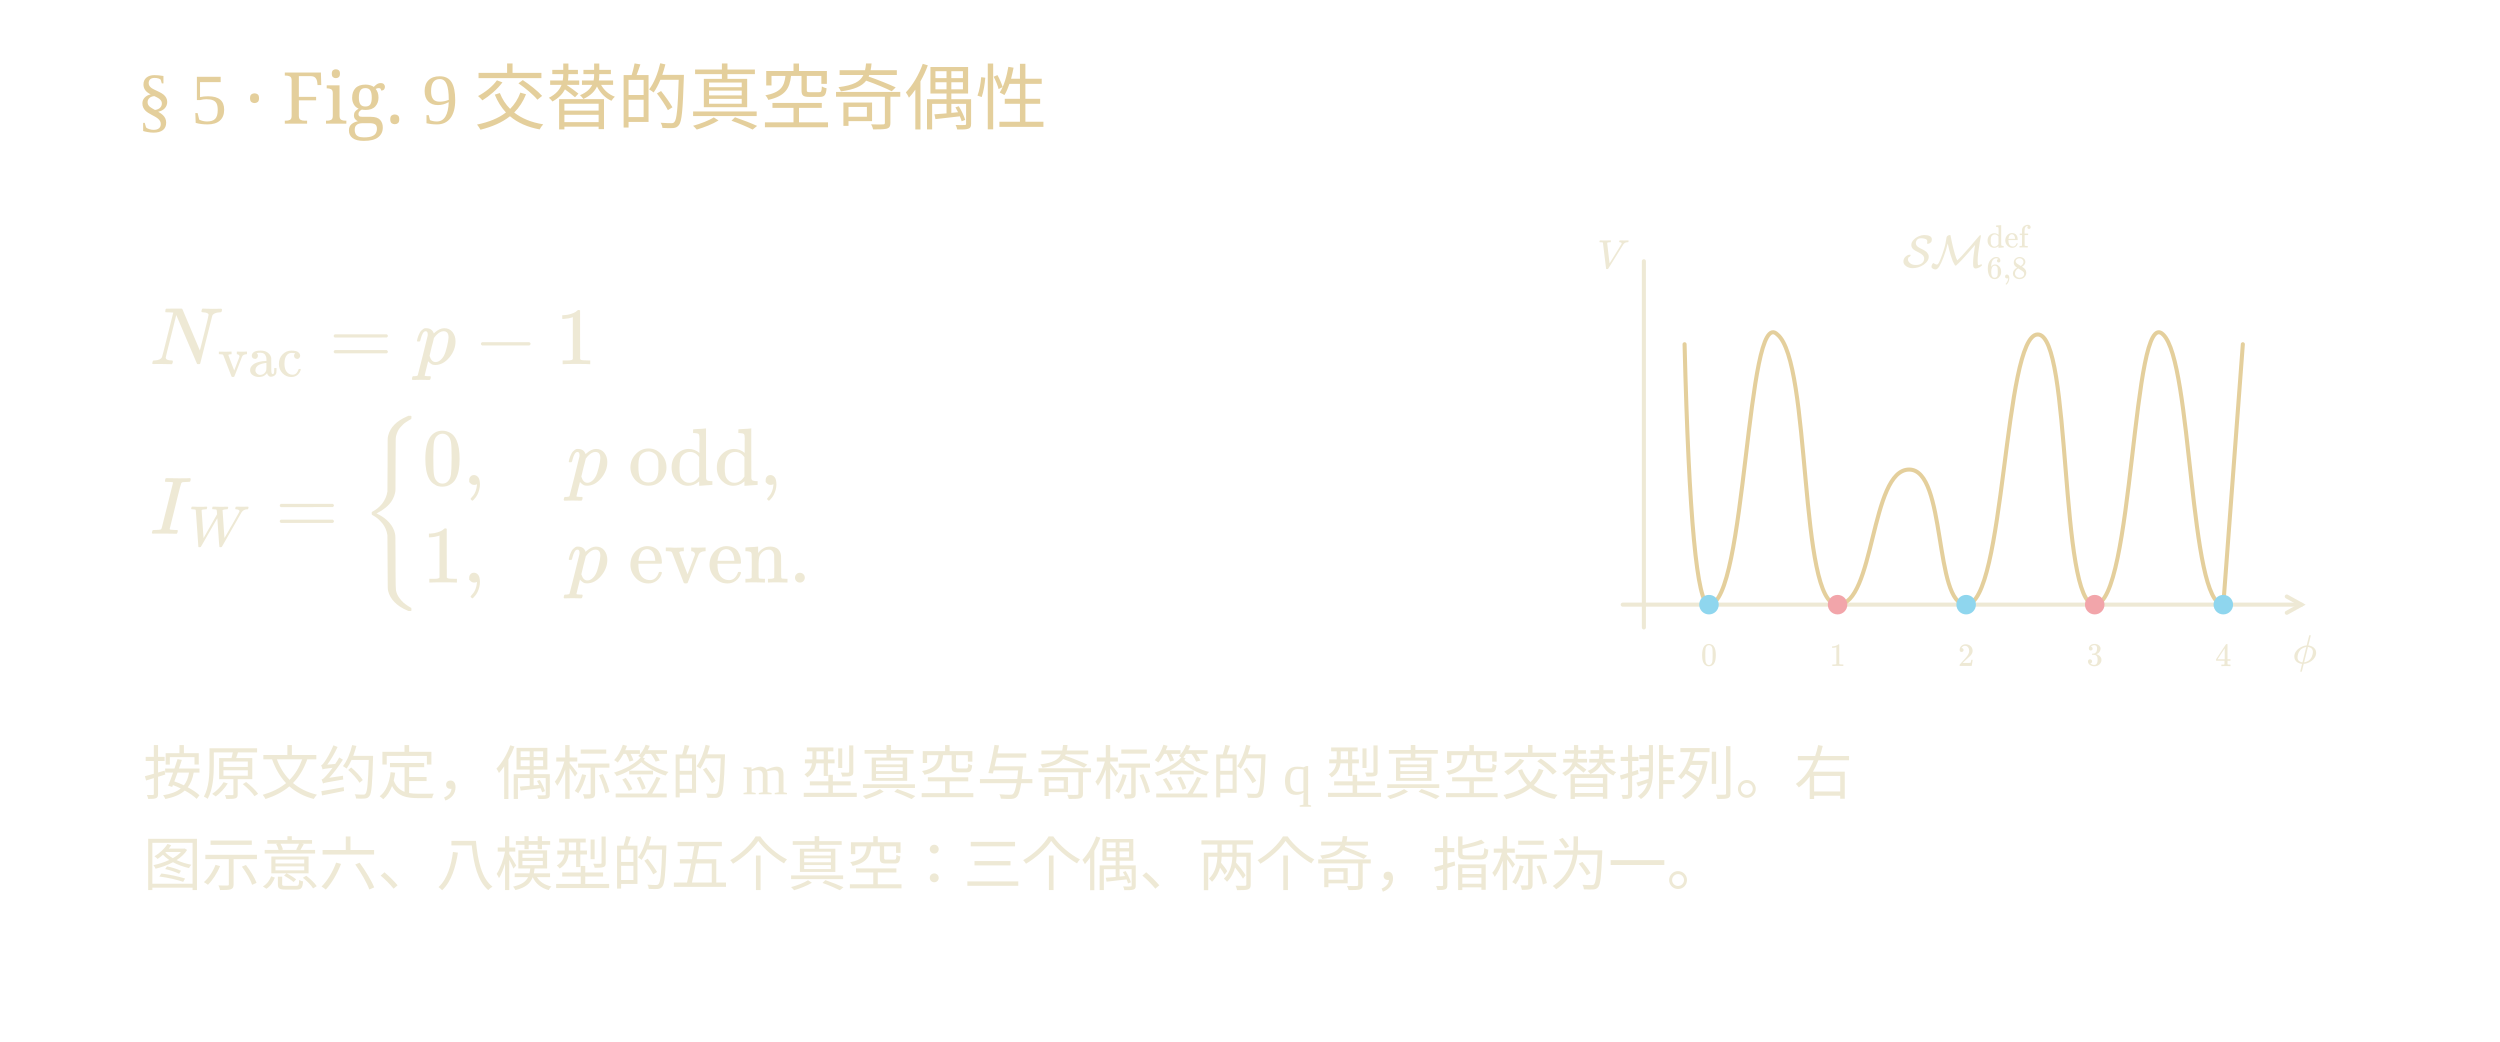
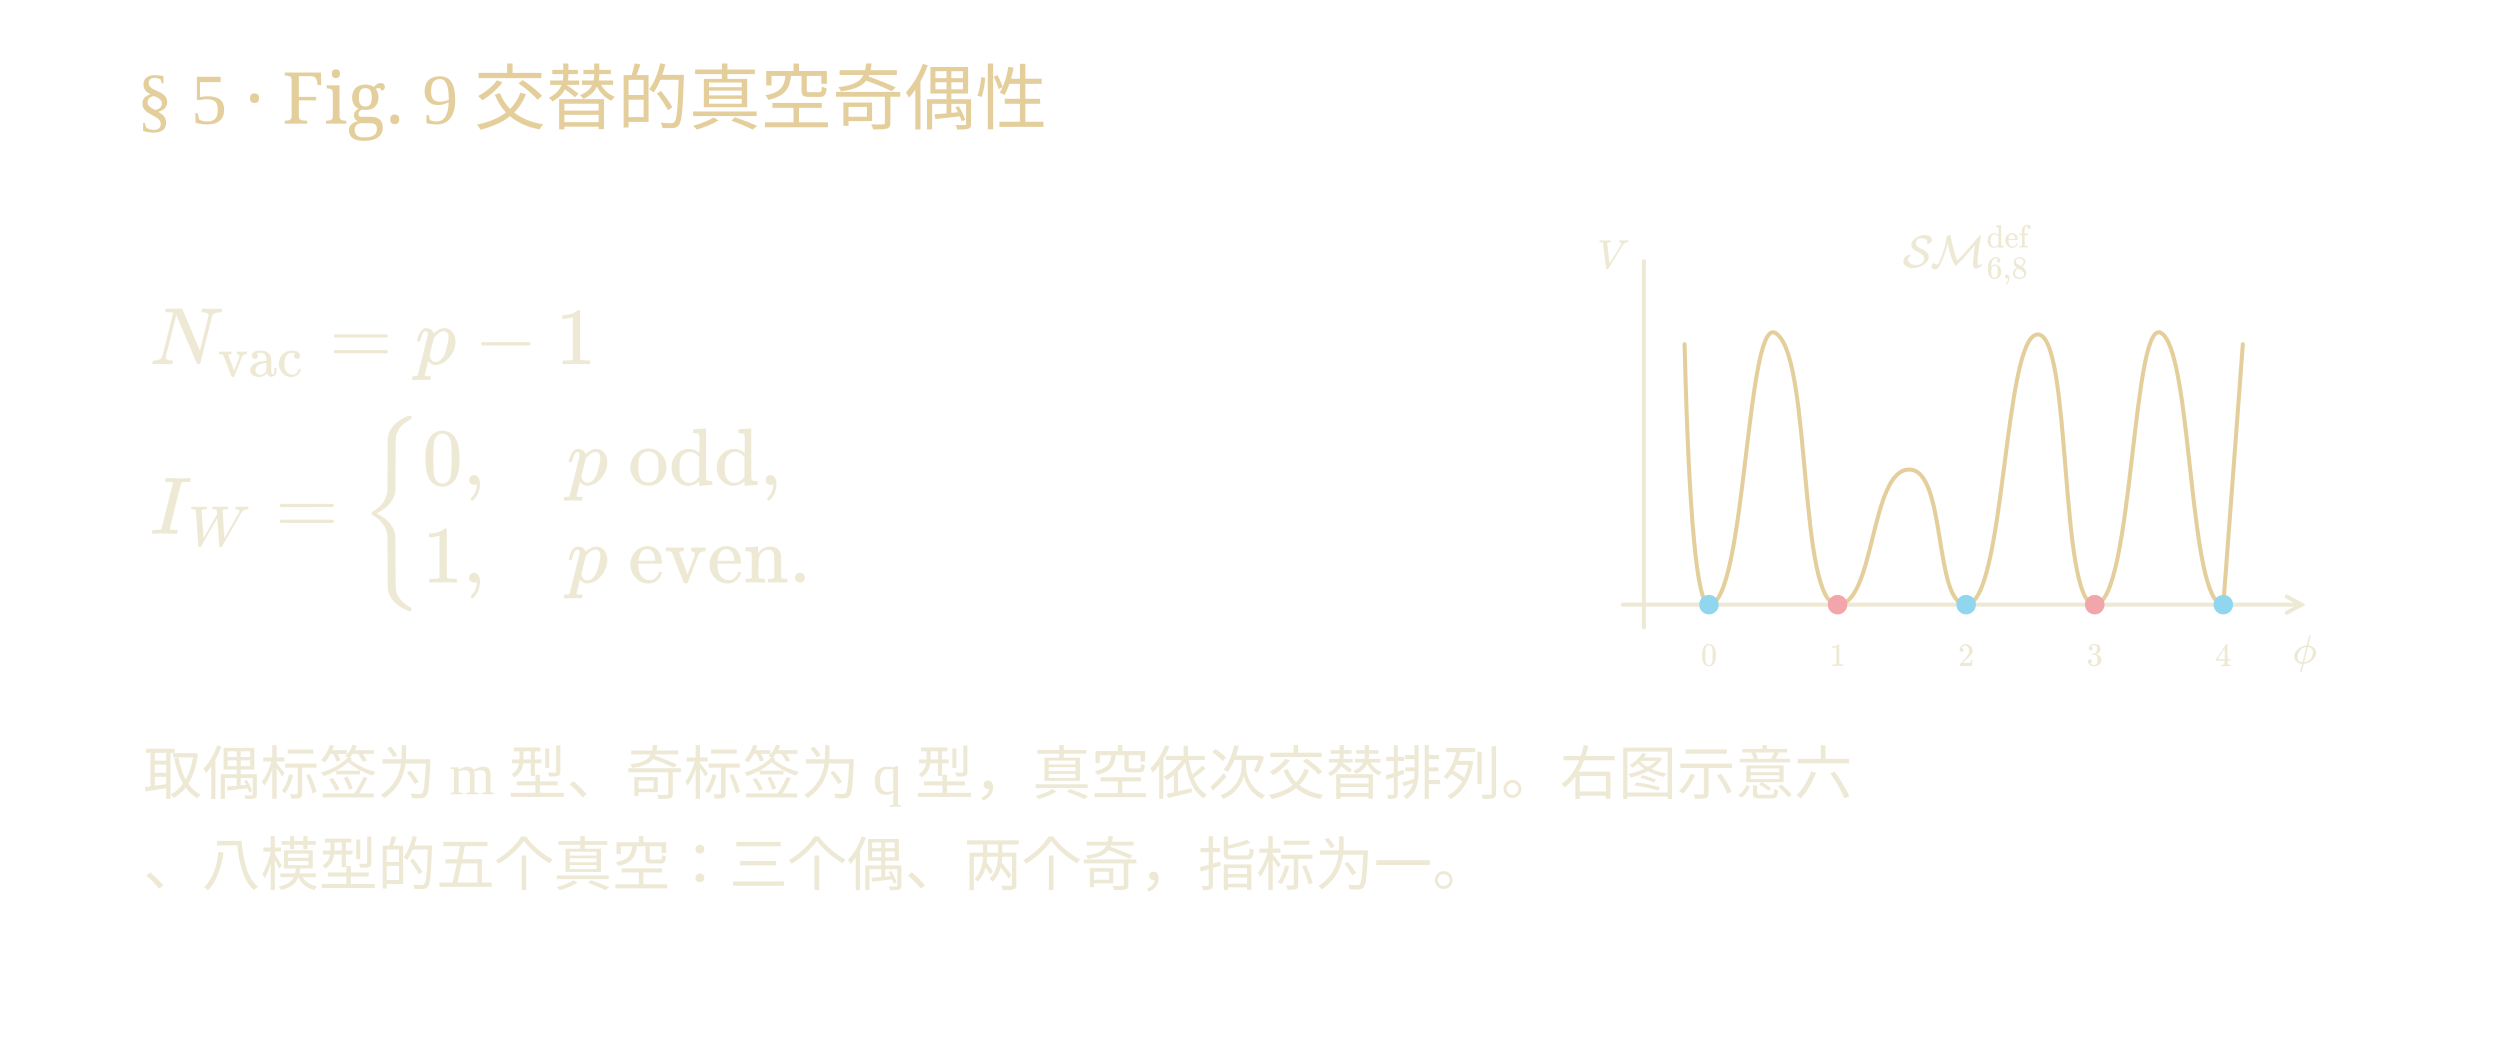
<svg xmlns="http://www.w3.org/2000/svg" width="1536" height="640" viewBox="0 0 1536 640">
  <g fill="#eee9d5" font-family="Kaiti SC, STKaiti, KaiTi, PingFang SC, serif">
    <text x="84" y="76" font-size="44" fill="#e4cf9c">
      <tspan font-family="Times New Roman, serif">§</tspan>
      <tspan font-family="Times New Roman, serif">5</tspan> · Fig. <tspan font-family="Times New Roman, serif">9</tspan>  交替的真空奇偶性</text>
    <svg x="92" y="122.5" width="1350" height="320" viewBox="0 0 1350 320">
      <svg x="0" y="67.1" width="406.43" height="185.8" viewBox="0 0 8128.6 3716">
        <svg x="0" y="0" width="5485.9" height="877" viewBox="0 -683 5485.9 877">
          <g stroke="#eee9d5" fill="#eee9d5" stroke-width="0" transform="scale(1,-1)">
            <g data-mml-node="math">
              <g data-mml-node="msub">
                <g data-mml-node="mi">
                  <path data-c="1D441" d="M234 637Q231 637 226 637Q201 637 196 638T191 649Q191 676 202 682Q204 683 299 683Q376 683 387 683T401 677Q612 181 616 168L670 381Q723 592 723 606Q723 633 659 637Q635 637 635 648Q635 650 637 660Q641 676 643 679T653 683Q656 683 684 682T767 680Q817 680 843 681T873 682Q888 682 888 672Q888 650 880 642Q878 637 858 637Q787 633 769 597L620 7Q618 0 599 0Q585 0 582 2Q579 5 453 305L326 604L261 344Q196 88 196 79Q201 46 268 46H278Q284 41 284 38T282 19Q278 6 272 0H259Q228 2 151 2Q123 2 100 2T63 2T46 1Q31 1 31 10Q31 14 34 26T39 40Q41 46 62 46Q130 49 150 85Q154 91 221 362L289 634Q287 635 234 637Z" />
                </g>
                <g data-mml-node="TeXAtom" transform="translate(836,-150) scale(0.707)" data-mjx-texclass="ORD">
                  <g data-mml-node="mi">
                    <path data-c="76" d="M338 431Q344 429 422 429Q479 429 503 431H508V385H497Q439 381 423 345Q421 341 356 172T288 -2Q283 -11 263 -11Q244 -11 239 -2Q99 359 98 364Q93 378 82 381T43 385H19V431H25L33 430Q41 430 53 430T79 430T104 429T122 428Q217 428 232 431H240V385H226Q187 384 184 370Q184 366 235 234L286 102L377 341V349Q377 363 367 372T349 383T335 385H331V431H338Z" />
                  </g>
                  <g data-mml-node="mi" transform="translate(528,0)">
                    <path data-c="61" d="M137 305T115 305T78 320T63 359Q63 394 97 421T218 448Q291 448 336 416T396 340Q401 326 401 309T402 194V124Q402 76 407 58T428 40Q443 40 448 56T453 109V145H493V106Q492 66 490 59Q481 29 455 12T400 -6T353 12T329 54V58L327 55Q325 52 322 49T314 40T302 29T287 17T269 6T247 -2T221 -8T190 -11Q130 -11 82 20T34 107Q34 128 41 147T68 188T116 225T194 253T304 268H318V290Q318 324 312 340Q290 411 215 411Q197 411 181 410T156 406T148 403Q170 388 170 359Q170 334 154 320ZM126 106Q126 75 150 51T209 26Q247 26 276 49T315 109Q317 116 318 175Q318 233 317 233Q309 233 296 232T251 223T193 203T147 166T126 106Z" />
                  </g>
                  <g data-mml-node="mi" transform="translate(1028,0)">
                    <path data-c="63" d="M370 305T349 305T313 320T297 358Q297 381 312 396Q317 401 317 402T307 404Q281 408 258 408Q209 408 178 376Q131 329 131 219Q131 137 162 90Q203 29 272 29Q313 29 338 55T374 117Q376 125 379 127T395 129H409Q415 123 415 120Q415 116 411 104T395 71T366 33T318 2T249 -11Q163 -11 99 53T34 214Q34 318 99 383T250 448T370 421T404 357Q404 334 387 320Z" />
                  </g>
                </g>
              </g>
              <g data-mml-node="mo" transform="translate(2204.6,0)">
                <path data-c="3D" d="M56 347Q56 360 70 367H707Q722 359 722 347Q722 336 708 328L390 327H72Q56 332 56 347ZM56 153Q56 168 72 173H708Q722 163 722 153Q722 140 707 133H70Q56 140 56 153Z" />
              </g>
              <g data-mml-node="mi" transform="translate(3260.4,0)">
                <path data-c="1D45D" d="M23 287Q24 290 25 295T30 317T40 348T55 381T75 411T101 433T134 442Q209 442 230 378L240 387Q302 442 358 442Q423 442 460 395T497 281Q497 173 421 82T249 -10Q227 -10 210 -4Q199 1 187 11T168 28L161 36Q160 35 139 -51T118 -138Q118 -144 126 -145T163 -148H188Q194 -155 194 -157T191 -175Q188 -187 185 -190T172 -194Q170 -194 161 -194T127 -193T65 -192Q-5 -192 -24 -194H-32Q-39 -187 -39 -183Q-37 -156 -26 -148H-6Q28 -147 33 -136Q36 -130 94 103T155 350Q156 355 156 364Q156 405 131 405Q109 405 94 377T71 316T59 280Q57 278 43 278H29Q23 284 23 287ZM178 102Q200 26 252 26Q282 26 310 49T356 107Q374 141 392 215T411 325V331Q411 405 350 405Q339 405 328 402T306 393T286 380T269 365T254 350T243 336T235 326L232 322Q232 321 229 308T218 264T204 212Q178 106 178 102Z" />
              </g>
              <g data-mml-node="mo" transform="translate(3985.6,0)">
                <path data-c="2212" d="M84 237T84 250T98 270H679Q694 262 694 250T679 230H98Q84 237 84 250Z" />
              </g>
              <g data-mml-node="mn" transform="translate(4985.9,0)">
                <path data-c="31" d="M213 578L200 573Q186 568 160 563T102 556H83V602H102Q149 604 189 617T245 641T273 663Q275 666 285 666Q294 666 302 660V361L303 61Q310 54 315 52T339 48T401 46H427V0H416Q395 3 257 3Q121 3 100 0H88V46H114Q136 46 152 46T177 47T193 50T201 52T207 57T213 61V578Z" />
              </g>
            </g>
          </g>
        </svg>
        <svg x="0" y="1317" width="8128.6" height="2399" viewBox="0 -1449.5 8128.6 2399">
          <g stroke="#eee9d5" fill="#eee9d5" stroke-width="0" transform="scale(1,-1)">
            <g data-mml-node="math">
              <g data-mml-node="msub">
                <g data-mml-node="mi">
                  <path data-c="1D43C" d="M43 1Q26 1 26 10Q26 12 29 24Q34 43 39 45Q42 46 54 46H60Q120 46 136 53Q137 53 138 54Q143 56 149 77T198 273Q210 318 216 344Q286 624 286 626Q284 630 284 631Q274 637 213 637H193Q184 643 189 662Q193 677 195 680T209 683H213Q285 681 359 681Q481 681 487 683H497Q504 676 504 672T501 655T494 639Q491 637 471 637Q440 637 407 634Q393 631 388 623Q381 609 337 432Q326 385 315 341Q245 65 245 59Q245 52 255 50T307 46H339Q345 38 345 37T342 19Q338 6 332 0H316Q279 2 179 2Q143 2 113 2T65 2T43 1Z" />
                </g>
                <g data-mml-node="mi" transform="translate(473,-150) scale(0.707)">
                  <path data-c="1D44A" d="M436 683Q450 683 486 682T553 680Q604 680 638 681T677 682Q695 682 695 674Q695 670 692 659Q687 641 683 639T661 637Q636 636 621 632T600 624T597 615Q597 603 613 377T629 138L631 141Q633 144 637 151T649 170T666 200T690 241T720 295T759 362Q863 546 877 572T892 604Q892 619 873 628T831 637Q817 637 817 647Q817 650 819 660Q823 676 825 679T839 682Q842 682 856 682T895 682T949 681Q1015 681 1034 683Q1048 683 1048 672Q1048 666 1045 655T1038 640T1028 637Q1006 637 988 631T958 617T939 600T927 584L923 578L754 282Q586 -14 585 -15Q579 -22 561 -22Q546 -22 542 -17Q539 -14 523 229T506 480L494 462Q472 425 366 239Q222 -13 220 -15T215 -19Q210 -22 197 -22Q178 -22 176 -15Q176 -12 154 304T131 622Q129 631 121 633T82 637H58Q51 644 51 648Q52 671 64 683H76Q118 680 176 680Q301 680 313 683H323Q329 677 329 674T327 656Q322 641 318 637H297Q236 634 232 620Q262 160 266 136L501 550L499 587Q496 629 489 632Q483 636 447 637Q428 637 422 639T416 648Q416 650 418 660Q419 664 420 669T421 676T424 680T428 682T436 683Z" />
                </g>
              </g>
              <g data-mml-node="mo" transform="translate(1541.8,0)">
                <path data-c="3D" d="M56 347Q56 360 70 367H707Q722 359 722 347Q722 336 708 328L390 327H72Q56 332 56 347ZM56 153Q56 168 72 173H708Q722 163 722 153Q722 140 707 133H70Q56 140 56 153Z" />
              </g>
              <g data-mml-node="mrow" transform="translate(2597.6,0)">
                <g data-mml-node="mo" transform="translate(0 -0.5)">
                  <path data-c="7B" d="M618 -943L612 -949H582L568 -943Q472 -903 411 -841T332 -703Q327 -682 327 -653T325 -350Q324 -28 323 -18Q317 24 301 61T264 124T221 171T179 205T147 225T132 234Q130 238 130 250Q130 255 130 258T131 264T132 267T134 269T139 272T144 275Q207 308 256 367Q310 436 323 519Q324 529 325 851Q326 1124 326 1154T332 1205Q369 1358 566 1443L582 1450H612L618 1444V1429Q618 1413 616 1411L608 1406Q599 1402 585 1393T552 1372T515 1343T479 1305T449 1257T429 1200Q425 1180 425 1152T423 851Q422 579 422 549T416 498Q407 459 388 424T346 364T297 318T250 284T214 264T197 254L188 251L205 242Q290 200 345 138T416 3Q421 -18 421 -48T423 -349Q423 -397 423 -472Q424 -677 428 -694Q429 -697 429 -699Q434 -722 443 -743T465 -782T491 -816T519 -845T548 -868T574 -886T595 -899T610 -908L616 -910Q618 -912 618 -928V-943Z" />
                </g>
                <g data-mml-node="mtable" transform="translate(750,0)">
                  <g data-mml-node="mtr" transform="translate(0,600)">
                    <g data-mml-node="mtd">
                      <g data-mml-node="mn">
                        <path data-c="30" d="M96 585Q152 666 249 666Q297 666 345 640T423 548Q460 465 460 320Q460 165 417 83Q397 41 362 16T301 -15T250 -22Q224 -22 198 -16T137 16T82 83Q39 165 39 320Q39 494 96 585ZM321 597Q291 629 250 629Q208 629 178 597Q153 571 145 525T137 333Q137 175 145 125T181 46Q209 16 250 16Q290 16 318 46Q347 76 354 130T362 333Q362 478 354 524T321 597Z" />
                      </g>
                      <g data-mml-node="mo" transform="translate(500,0)">
                        <path data-c="2C" d="M78 35T78 60T94 103T137 121Q165 121 187 96T210 8Q210 -27 201 -60T180 -117T154 -158T130 -185T117 -194Q113 -194 104 -185T95 -172Q95 -168 106 -156T131 -126T157 -76T173 -3V9L172 8Q170 7 167 6T161 3T152 1T140 0Q113 0 96 17Z" />
                      </g>
                    </g>
                    <g data-mml-node="mtd" transform="translate(1778,0)">
                      <g data-mml-node="mi">
                        <path data-c="1D45D" d="M23 287Q24 290 25 295T30 317T40 348T55 381T75 411T101 433T134 442Q209 442 230 378L240 387Q302 442 358 442Q423 442 460 395T497 281Q497 173 421 82T249 -10Q227 -10 210 -4Q199 1 187 11T168 28L161 36Q160 35 139 -51T118 -138Q118 -144 126 -145T163 -148H188Q194 -155 194 -157T191 -175Q188 -187 185 -190T172 -194Q170 -194 161 -194T127 -193T65 -192Q-5 -192 -24 -194H-32Q-39 -187 -39 -183Q-37 -156 -26 -148H-6Q28 -147 33 -136Q36 -130 94 103T155 350Q156 355 156 364Q156 405 131 405Q109 405 94 377T71 316T59 280Q57 278 43 278H29Q23 284 23 287ZM178 102Q200 26 252 26Q282 26 310 49T356 107Q374 141 392 215T411 325V331Q411 405 350 405Q339 405 328 402T306 393T286 380T269 365T254 350T243 336T235 326L232 322Q232 321 229 308T218 264T204 212Q178 106 178 102Z" />
                      </g>
                      <g data-mml-node="mtext" transform="translate(503,0)">
                        <path data-c="A0" d="" />
                      </g>
                      <g data-mml-node="TeXAtom" data-mjx-texclass="ORD" transform="translate(753,0)">
                        <g data-mml-node="mi">
                          <path data-c="6F" d="M28 214Q28 309 93 378T250 448Q340 448 405 380T471 215Q471 120 407 55T250 -10Q153 -10 91 57T28 214ZM250 30Q372 30 372 193V225V250Q372 272 371 288T364 326T348 362T317 390T268 410Q263 411 252 411Q222 411 195 399Q152 377 139 338T126 246V226Q126 130 145 91Q177 30 250 30Z" />
                          <path data-c="64" d="M376 495Q376 511 376 535T377 568Q377 613 367 624T316 637H298V660Q298 683 300 683L310 684Q320 685 339 686T376 688Q393 689 413 690T443 693T454 694H457V390Q457 84 458 81Q461 61 472 55T517 46H535V0Q533 0 459 -5T380 -11H373V44L365 37Q307 -11 235 -11Q158 -11 96 50T34 215Q34 315 97 378T244 442Q319 442 376 393V495ZM373 342Q328 405 260 405Q211 405 173 369Q146 341 139 305T131 211Q131 155 138 120T173 59Q203 26 251 26Q322 26 373 103V342Z" transform="translate(500,0)" />
                          <path data-c="64" d="M376 495Q376 511 376 535T377 568Q377 613 367 624T316 637H298V660Q298 683 300 683L310 684Q320 685 339 686T376 688Q393 689 413 690T443 693T454 694H457V390Q457 84 458 81Q461 61 472 55T517 46H535V0Q533 0 459 -5T380 -11H373V44L365 37Q307 -11 235 -11Q158 -11 96 50T34 215Q34 315 97 378T244 442Q319 442 376 393V495ZM373 342Q328 405 260 405Q211 405 173 369Q146 341 139 305T131 211Q131 155 138 120T173 59Q203 26 251 26Q322 26 373 103V342Z" transform="translate(1056,0)" />
                        </g>
                      </g>
                      <g data-mml-node="mo" transform="translate(2365,0)">
                        <path data-c="2C" d="M78 35T78 60T94 103T137 121Q165 121 187 96T210 8Q210 -27 201 -60T180 -117T154 -158T130 -185T117 -194Q113 -194 104 -185T95 -172Q95 -168 106 -156T131 -126T157 -76T173 -3V9L172 8Q170 7 167 6T161 3T152 1T140 0Q113 0 96 17Z" />
                      </g>
                    </g>
                  </g>
                  <g data-mml-node="mtr" transform="translate(0,-600)">
                    <g data-mml-node="mtd">
                      <g data-mml-node="mn">
                        <path data-c="31" d="M213 578L200 573Q186 568 160 563T102 556H83V602H102Q149 604 189 617T245 641T273 663Q275 666 285 666Q294 666 302 660V361L303 61Q310 54 315 52T339 48T401 46H427V0H416Q395 3 257 3Q121 3 100 0H88V46H114Q136 46 152 46T177 47T193 50T201 52T207 57T213 61V578Z" />
                      </g>
                      <g data-mml-node="mo" transform="translate(500,0)">
                        <path data-c="2C" d="M78 35T78 60T94 103T137 121Q165 121 187 96T210 8Q210 -27 201 -60T180 -117T154 -158T130 -185T117 -194Q113 -194 104 -185T95 -172Q95 -168 106 -156T131 -126T157 -76T173 -3V9L172 8Q170 7 167 6T161 3T152 1T140 0Q113 0 96 17Z" />
                      </g>
                    </g>
                    <g data-mml-node="mtd" transform="translate(1778,0)">
                      <g data-mml-node="mi">
                        <path data-c="1D45D" d="M23 287Q24 290 25 295T30 317T40 348T55 381T75 411T101 433T134 442Q209 442 230 378L240 387Q302 442 358 442Q423 442 460 395T497 281Q497 173 421 82T249 -10Q227 -10 210 -4Q199 1 187 11T168 28L161 36Q160 35 139 -51T118 -138Q118 -144 126 -145T163 -148H188Q194 -155 194 -157T191 -175Q188 -187 185 -190T172 -194Q170 -194 161 -194T127 -193T65 -192Q-5 -192 -24 -194H-32Q-39 -187 -39 -183Q-37 -156 -26 -148H-6Q28 -147 33 -136Q36 -130 94 103T155 350Q156 355 156 364Q156 405 131 405Q109 405 94 377T71 316T59 280Q57 278 43 278H29Q23 284 23 287ZM178 102Q200 26 252 26Q282 26 310 49T356 107Q374 141 392 215T411 325V331Q411 405 350 405Q339 405 328 402T306 393T286 380T269 365T254 350T243 336T235 326L232 322Q232 321 229 308T218 264T204 212Q178 106 178 102Z" />
                      </g>
                      <g data-mml-node="mtext" transform="translate(503,0)">
                        <path data-c="A0" d="" />
                      </g>
                      <g data-mml-node="TeXAtom" data-mjx-texclass="ORD" transform="translate(753,0)">
                        <g data-mml-node="mi">
                          <path data-c="65" d="M28 218Q28 273 48 318T98 391T163 433T229 448Q282 448 320 430T378 380T406 316T415 245Q415 238 408 231H126V216Q126 68 226 36Q246 30 270 30Q312 30 342 62Q359 79 369 104L379 128Q382 131 395 131H398Q415 131 415 121Q415 117 412 108Q393 53 349 21T250 -11Q155 -11 92 58T28 218ZM333 275Q322 403 238 411H236Q228 411 220 410T195 402T166 381T143 340T127 274V267H333V275Z" />
                          <path data-c="76" d="M338 431Q344 429 422 429Q479 429 503 431H508V385H497Q439 381 423 345Q421 341 356 172T288 -2Q283 -11 263 -11Q244 -11 239 -2Q99 359 98 364Q93 378 82 381T43 385H19V431H25L33 430Q41 430 53 430T79 430T104 429T122 428Q217 428 232 431H240V385H226Q187 384 184 370Q184 366 235 234L286 102L377 341V349Q377 363 367 372T349 383T335 385H331V431H338Z" transform="translate(444,0)" />
                          <path data-c="65" d="M28 218Q28 273 48 318T98 391T163 433T229 448Q282 448 320 430T378 380T406 316T415 245Q415 238 408 231H126V216Q126 68 226 36Q246 30 270 30Q312 30 342 62Q359 79 369 104L379 128Q382 131 395 131H398Q415 131 415 121Q415 117 412 108Q393 53 349 21T250 -11Q155 -11 92 58T28 218ZM333 275Q322 403 238 411H236Q228 411 220 410T195 402T166 381T143 340T127 274V267H333V275Z" transform="translate(972,0)" />
                          <path data-c="6E" d="M41 46H55Q94 46 102 60V68Q102 77 102 91T102 122T103 161T103 203Q103 234 103 269T102 328V351Q99 370 88 376T43 385H25V408Q25 431 27 431L37 432Q47 433 65 434T102 436Q119 437 138 438T167 441T178 442H181V402Q181 364 182 364T187 369T199 384T218 402T247 421T285 437Q305 442 336 442Q450 438 463 329Q464 322 464 190V104Q464 66 466 59T477 49Q498 46 526 46H542V0H534L510 1Q487 2 460 2T422 3Q319 3 310 0H302V46H318Q379 46 379 62Q380 64 380 200Q379 335 378 343Q372 371 358 385T334 402T308 404Q263 404 229 370Q202 343 195 315T187 232V168V108Q187 78 188 68T191 55T200 49Q221 46 249 46H265V0H257L234 1Q210 2 183 2T145 3Q42 3 33 0H25V46H41Z" transform="translate(1416,0)" />
                        </g>
                      </g>
                      <g data-mml-node="mo" transform="translate(2725,0)">
                        <path data-c="2E" d="M78 60Q78 84 95 102T138 120Q162 120 180 104T199 61Q199 36 182 18T139 0T96 17T78 60Z" />
                      </g>
                    </g>
                  </g>
                </g>
                <g data-mml-node="mo" transform="translate(5531,0) translate(0 250)" />
              </g>
            </g>
          </g>
        </svg>
      </svg>
      <svg x="870" y="0" width="480" height="320" viewBox="0 0 480 320">
        <path d="M35 249H452M48 263V38" fill="none" stroke="#eee9d5" stroke-width="2.5" stroke-linecap="round" />
        <path d="M443 244L452 249L443 254" fill="none" stroke="#eee9d5" stroke-width="2.5" stroke-linecap="round" />
        <svg x="446.55" y="267.762" width="14.9" height="22.475" viewBox="0 -694 596 899">
          <g stroke="#eee9d5" fill="#eee9d5" stroke-width="0" transform="scale(1,-1)">
            <g data-mml-node="math">
              <g data-mml-node="mi">
                <path data-c="1D719" d="M409 688Q413 694 421 694H429H442Q448 688 448 686Q448 679 418 563Q411 535 404 504T392 458L388 442Q388 441 397 441T429 435T477 418Q521 397 550 357T579 260T548 151T471 65T374 11T279 -10H275L251 -105Q245 -128 238 -160Q230 -192 227 -198T215 -205H209Q189 -205 189 -198Q189 -193 211 -103L234 -11Q234 -10 226 -10Q221 -10 206 -8T161 6T107 36T62 89T43 171Q43 231 76 284T157 370T254 422T342 441Q347 441 348 445L378 567Q409 686 409 688ZM122 150Q122 116 134 91T167 53T203 35T237 27H244L337 404Q333 404 326 403T297 395T255 379T211 350T170 304Q152 276 137 237Q122 191 122 150ZM500 282Q500 320 484 347T444 385T405 400T381 404H378L332 217L284 29Q284 27 285 27Q293 27 317 33T357 47Q400 66 431 100T475 170T494 234T500 282Z" />
              </g>
            </g>
          </g>
        </svg>
        <svg x="19.387" y="25.188" width="19.225" height="17.625" viewBox="0 -683 769 705">
          <g stroke="#eee9d5" fill="#eee9d5" stroke-width="0" transform="scale(1,-1)">
            <g data-mml-node="math">
              <g data-mml-node="mi">
                <path data-c="1D449" d="M52 648Q52 670 65 683H76Q118 680 181 680Q299 680 320 683H330Q336 677 336 674T334 656Q329 641 325 637H304Q282 635 274 635Q245 630 242 620Q242 618 271 369T301 118L374 235Q447 352 520 471T595 594Q599 601 599 609Q599 633 555 637Q537 637 537 648Q537 649 539 661Q542 675 545 679T558 683Q560 683 570 683T604 682T668 681Q737 681 755 683H762Q769 676 769 672Q769 655 760 640Q757 637 743 637Q730 636 719 635T698 630T682 623T670 615T660 608T652 599T645 592L452 282Q272 -9 266 -16Q263 -18 259 -21L241 -22H234Q216 -22 216 -15Q213 -9 177 305Q139 623 138 626Q133 637 76 637H59Q52 642 52 648Z" />
              </g>
            </g>
          </g>
        </svg>
        <path d="M73 89Q77 249 88 249C111 249 111 64 130 83C151 100 143 249 167 249C190 249 187 166 211 166C234 166 226 249 246 249C270 249 269 83 290 83C311 83 303 249 325 249C349 249 348 64 367 83C385 100 383 249 404 249L416 89" fill="none" stroke="#e4cf9c" stroke-width="2.5" stroke-linecap="round" />
        <circle cx="88" cy="249" r="6" fill="#8fd6ee" />
        <svg x="83" y="273.12" width="10" height="13.76" viewBox="0 -666 500 688">
          <g stroke="#eee9d5" fill="#eee9d5" stroke-width="0" transform="scale(1,-1)">
            <g data-mml-node="math">
              <g data-mml-node="mn">
                <path data-c="30" d="M96 585Q152 666 249 666Q297 666 345 640T423 548Q460 465 460 320Q460 165 417 83Q397 41 362 16T301 -15T250 -22Q224 -22 198 -16T137 16T82 83Q39 165 39 320Q39 494 96 585ZM321 597Q291 629 250 629Q208 629 178 597Q153 571 145 525T137 333Q137 175 145 125T181 46Q209 16 250 16Q290 16 318 46Q347 76 354 130T362 333Q362 478 354 524T321 597Z" />
              </g>
            </g>
          </g>
        </svg>
        <circle cx="167" cy="249" r="6" fill="#f2a5aa" />
        <svg x="162" y="273.34" width="10" height="13.32" viewBox="0 -666 500 666">
          <g stroke="#eee9d5" fill="#eee9d5" stroke-width="0" transform="scale(1,-1)">
            <g data-mml-node="math">
              <g data-mml-node="mn">
                <path data-c="31" d="M213 578L200 573Q186 568 160 563T102 556H83V602H102Q149 604 189 617T245 641T273 663Q275 666 285 666Q294 666 302 660V361L303 61Q310 54 315 52T339 48T401 46H427V0H416Q395 3 257 3Q121 3 100 0H88V46H114Q136 46 152 46T177 47T193 50T201 52T207 57T213 61V578Z" />
              </g>
            </g>
          </g>
        </svg>
        <circle cx="246" cy="249" r="6" fill="#8fd6ee" />
        <svg x="241" y="273.34" width="10" height="13.32" viewBox="0 -666 500 666">
          <g stroke="#eee9d5" fill="#eee9d5" stroke-width="0" transform="scale(1,-1)">
            <g data-mml-node="math">
              <g data-mml-node="mn">
                <path data-c="32" d="M109 429Q82 429 66 447T50 491Q50 562 103 614T235 666Q326 666 387 610T449 465Q449 422 429 383T381 315T301 241Q265 210 201 149L142 93L218 92Q375 92 385 97Q392 99 409 186V189H449V186Q448 183 436 95T421 3V0H50V19V31Q50 38 56 46T86 81Q115 113 136 137Q145 147 170 174T204 211T233 244T261 278T284 308T305 340T320 369T333 401T340 431T343 464Q343 527 309 573T212 619Q179 619 154 602T119 569T109 550Q109 549 114 549Q132 549 151 535T170 489Q170 464 154 447T109 429Z" />
              </g>
            </g>
          </g>
        </svg>
        <circle cx="325" cy="249" r="6" fill="#f2a5aa" />
        <svg x="320" y="273.13" width="10" height="13.74" viewBox="0 -665 500 687">
          <g stroke="#eee9d5" fill="#eee9d5" stroke-width="0" transform="scale(1,-1)">
            <g data-mml-node="math">
              <g data-mml-node="mn">
                <path data-c="33" d="M127 463Q100 463 85 480T69 524Q69 579 117 622T233 665Q268 665 277 664Q351 652 390 611T430 522Q430 470 396 421T302 350L299 348Q299 347 308 345T337 336T375 315Q457 262 457 175Q457 96 395 37T238 -22Q158 -22 100 21T42 130Q42 158 60 175T105 193Q133 193 151 175T169 130Q169 119 166 110T159 94T148 82T136 74T126 70T118 67L114 66Q165 21 238 21Q293 21 321 74Q338 107 338 175V195Q338 290 274 322Q259 328 213 329L171 330L168 332Q166 335 166 348Q166 366 174 366Q202 366 232 371Q266 376 294 413T322 525V533Q322 590 287 612Q265 626 240 626Q208 626 181 615T143 592T132 580H135Q138 579 143 578T153 573T165 566T175 555T183 540T186 520Q186 498 172 481T127 463Z" />
              </g>
            </g>
          </g>
        </svg>
        <circle cx="404" cy="249" r="6" fill="#8fd6ee" />
        <svg x="399" y="273.23" width="10" height="13.54" viewBox="0 -677 500 677">
          <g stroke="#eee9d5" fill="#eee9d5" stroke-width="0" transform="scale(1,-1)">
            <g data-mml-node="math">
              <g data-mml-node="mn">
                <path data-c="34" d="M462 0Q444 3 333 3Q217 3 199 0H190V46H221Q241 46 248 46T265 48T279 53T286 61Q287 63 287 115V165H28V211L179 442Q332 674 334 675Q336 677 355 677H373L379 671V211H471V165H379V114Q379 73 379 66T385 54Q393 47 442 46H471V0H462ZM293 211V545L74 212L183 211H293Z" />
              </g>
            </g>
          </g>
        </svg>
        <svg x="206.957" y="15.594" width="80.086" height="36.812" viewBox="0 -930.6 2860.2 1314.7">
          <g stroke="#eee9d5" fill="#eee9d5" stroke-width="0" transform="scale(1,-1)">
            <g data-mml-node="math">
              <g data-mml-node="msubsup">
                <g data-mml-node="TeXAtom" data-mjx-texclass="ORD">
                  <g data-mml-node="mi">
                    <path data-c="53" d="M554 512Q536 512 536 522Q536 525 539 539T542 564Q542 588 528 604Q515 616 482 625T410 635Q374 635 349 624T312 594T295 561T290 532Q290 505 303 482T342 442T378 419T409 404Q435 391 451 383T494 357T535 323T562 282T574 231Q574 133 464 56T220 -22Q138 -22 78 21T18 123Q18 184 61 227T156 274Q178 274 178 263Q178 260 177 258Q172 247 164 239T151 227T136 218L127 213L124 202Q118 186 118 163Q120 124 165 86T292 48Q374 48 423 86T473 186V193Q473 267 347 327Q268 364 239 389Q191 431 191 486Q191 547 242 600T356 679T470 705Q472 705 478 705T489 704Q551 704 596 682T642 610Q642 566 621 545Q592 516 554 512Z" />
                    <path data-c="4D" d="M28 9Q28 37 43 63T73 90Q77 90 83 84T103 70T141 57H146Q162 57 178 79T222 167Q266 279 295 371T334 513T349 598T358 651T371 677Q397 705 432 705Q442 705 445 699T452 666Q453 661 453 659Q475 538 509 405T568 207L574 192Q581 178 587 164T594 150Q596 150 635 189T693 248Q765 324 863 438T1024 626T1089 701Q1093 705 1100 705Q1111 705 1111 682Q1111 675 1108 660T1099 611T1086 540Q1041 277 1041 144Q1041 98 1044 75T1050 48T1059 42Q1064 41 1075 46Q1102 61 1121 61Q1137 61 1137 50Q1137 28 1087 0T1000 -29Q983 -29 972 -23T955 -9T945 16T942 45T941 83V96Q941 158 952 256T974 422L985 489Q984 489 939 436T821 300T698 164Q665 128 620 85T568 37Q564 34 558 34Q550 34 546 37T535 54Q512 91 496 127T450 259T389 498L384 518Q349 367 294 223T198 15Q155 -50 117 -50Q87 -50 61 -35T30 -6Q28 2 28 9Z" transform="translate(606,0)" />
                  </g>
                </g>
                <g data-mml-node="TeXAtom" transform="translate(1840,432.1) scale(0.707)" data-mjx-texclass="ORD">
                  <g data-mml-node="mi">
                    <path data-c="64" d="M376 495Q376 511 376 535T377 568Q377 613 367 624T316 637H298V660Q298 683 300 683L310 684Q320 685 339 686T376 688Q393 689 413 690T443 693T454 694H457V390Q457 84 458 81Q461 61 472 55T517 46H535V0Q533 0 459 -5T380 -11H373V44L365 37Q307 -11 235 -11Q158 -11 96 50T34 215Q34 315 97 378T244 442Q319 442 376 393V495ZM373 342Q328 405 260 405Q211 405 173 369Q146 341 139 305T131 211Q131 155 138 120T173 59Q203 26 251 26Q322 26 373 103V342Z" />
                  </g>
                  <g data-mml-node="mi" transform="translate(556,0)">
                    <path data-c="65" d="M28 218Q28 273 48 318T98 391T163 433T229 448Q282 448 320 430T378 380T406 316T415 245Q415 238 408 231H126V216Q126 68 226 36Q246 30 270 30Q312 30 342 62Q359 79 369 104L379 128Q382 131 395 131H398Q415 131 415 121Q415 117 412 108Q393 53 349 21T250 -11Q155 -11 92 58T28 218ZM333 275Q322 403 238 411H236Q228 411 220 410T195 402T166 381T143 340T127 274V267H333V275Z" />
                  </g>
                  <g data-mml-node="mi" transform="translate(1000,0)">
                    <path data-c="66" d="M273 0Q255 3 146 3Q43 3 34 0H26V46H42Q70 46 91 49Q99 52 103 60Q104 62 104 224V385H33V431H104V497L105 564L107 574Q126 639 171 668T266 704Q267 704 275 704T289 705Q330 702 351 679T372 627Q372 604 358 590T321 576T284 590T270 627Q270 647 288 667H284Q280 668 273 668Q245 668 223 647T189 592Q183 572 182 497V431H293V385H185V225Q185 63 186 61T189 57T194 54T199 51T206 49T213 48T222 47T231 47T241 46T251 46H282V0H273Z" />
                  </g>
                </g>
                <g data-mml-node="TeXAtom" transform="translate(1840,-247) scale(0.707)" data-mjx-texclass="ORD">
                  <g data-mml-node="mn">
                    <path data-c="36" d="M42 313Q42 476 123 571T303 666Q372 666 402 630T432 550Q432 525 418 510T379 495Q356 495 341 509T326 548Q326 592 373 601Q351 623 311 626Q240 626 194 566Q147 500 147 364L148 360Q153 366 156 373Q197 433 263 433H267Q313 433 348 414Q372 400 396 374T435 317Q456 268 456 210V192Q456 169 451 149Q440 90 387 34T253 -22Q225 -22 199 -14T143 16T92 75T56 172T42 313ZM257 397Q227 397 205 380T171 335T154 278T148 216Q148 133 160 97T198 39Q222 21 251 21Q302 21 329 59Q342 77 347 104T352 209Q352 289 347 316T329 361Q302 397 257 397Z" />
                  </g>
                  <g data-mml-node="mo" transform="translate(500,0)">
                    <path data-c="2C" d="M78 35T78 60T94 103T137 121Q165 121 187 96T210 8Q210 -27 201 -60T180 -117T154 -158T130 -185T117 -194Q113 -194 104 -185T95 -172Q95 -168 106 -156T131 -126T157 -76T173 -3V9L172 8Q170 7 167 6T161 3T152 1T140 0Q113 0 96 17Z" />
                  </g>
                  <g data-mml-node="mn" transform="translate(778,0)">
                    <path data-c="38" d="M70 417T70 494T124 618T248 666Q319 666 374 624T429 515Q429 485 418 459T392 417T361 389T335 371T324 363L338 354Q352 344 366 334T382 323Q457 264 457 174Q457 95 399 37T249 -22Q159 -22 101 29T43 155Q43 263 172 335L154 348Q133 361 127 368Q70 417 70 494ZM286 386L292 390Q298 394 301 396T311 403T323 413T334 425T345 438T355 454T364 471T369 491T371 513Q371 556 342 586T275 624Q268 625 242 625Q201 625 165 599T128 534Q128 511 141 492T167 463T217 431Q224 426 228 424L286 386ZM250 21Q308 21 350 55T392 137Q392 154 387 169T375 194T353 216T330 234T301 253T274 270Q260 279 244 289T218 306L210 311Q204 311 181 294T133 239T107 157Q107 98 150 60T250 21Z" />
                  </g>
                </g>
              </g>
            </g>
          </g>
        </svg>
      </svg>
    </svg>
-     <text x="88" y="488" font-size="36">按原文约定，偶标签的 <tspan font-family="Times New Roman, serif">m</tspan> 型真空与奇标签的 <tspan font-family="Times New Roman, serif">q</tspan> 型真空交替排列。右</text>
-     <text x="88" y="544" font-size="36">图示意六、八模型的五个真空：三个偶、两个奇，指标为一。</text>
+     <text x="88" y="488" font-size="36">取偶标签为 <tspan font-family="Times New Roman, serif">m</tspan> 型、奇标签为 <tspan font-family="Times New Roman, serif">q</tspan> 型，真空依次交替排列。右图示意六</text>
+     <text x="88" y="544" font-size="36">、八模型的五个真空：三个偶、两个奇，指标为一。</text>
  </g>
</svg>
